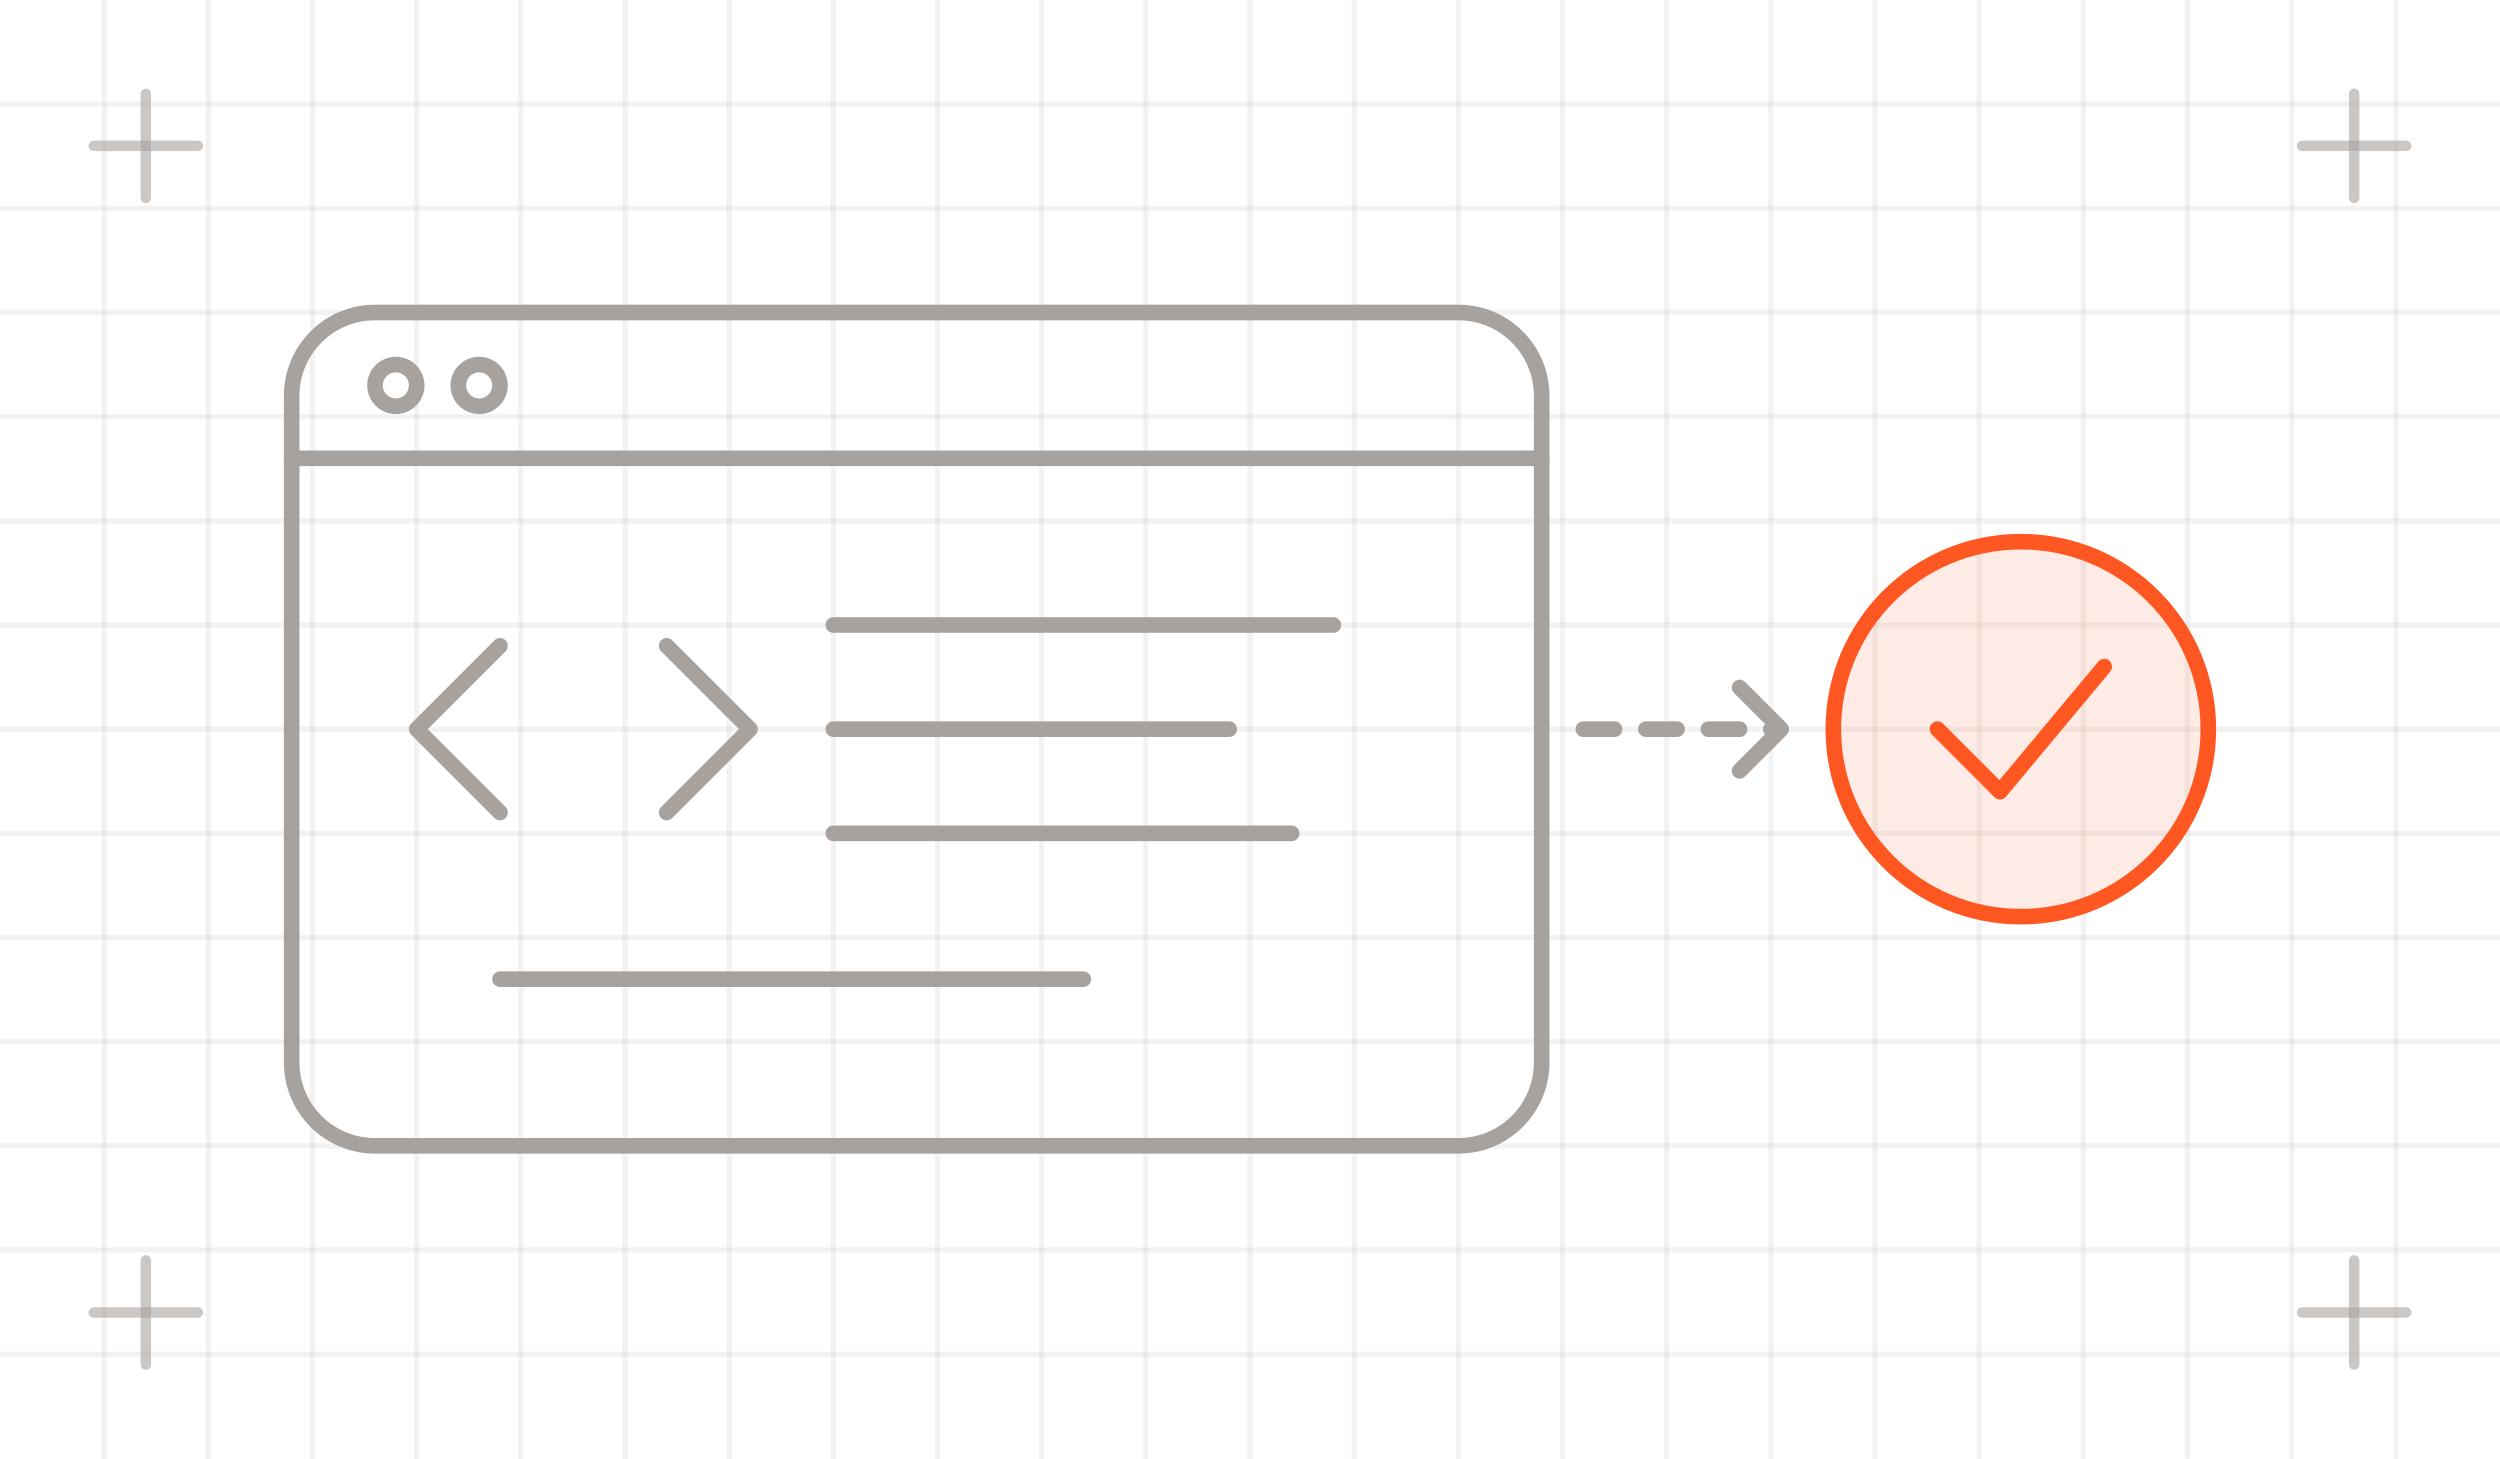
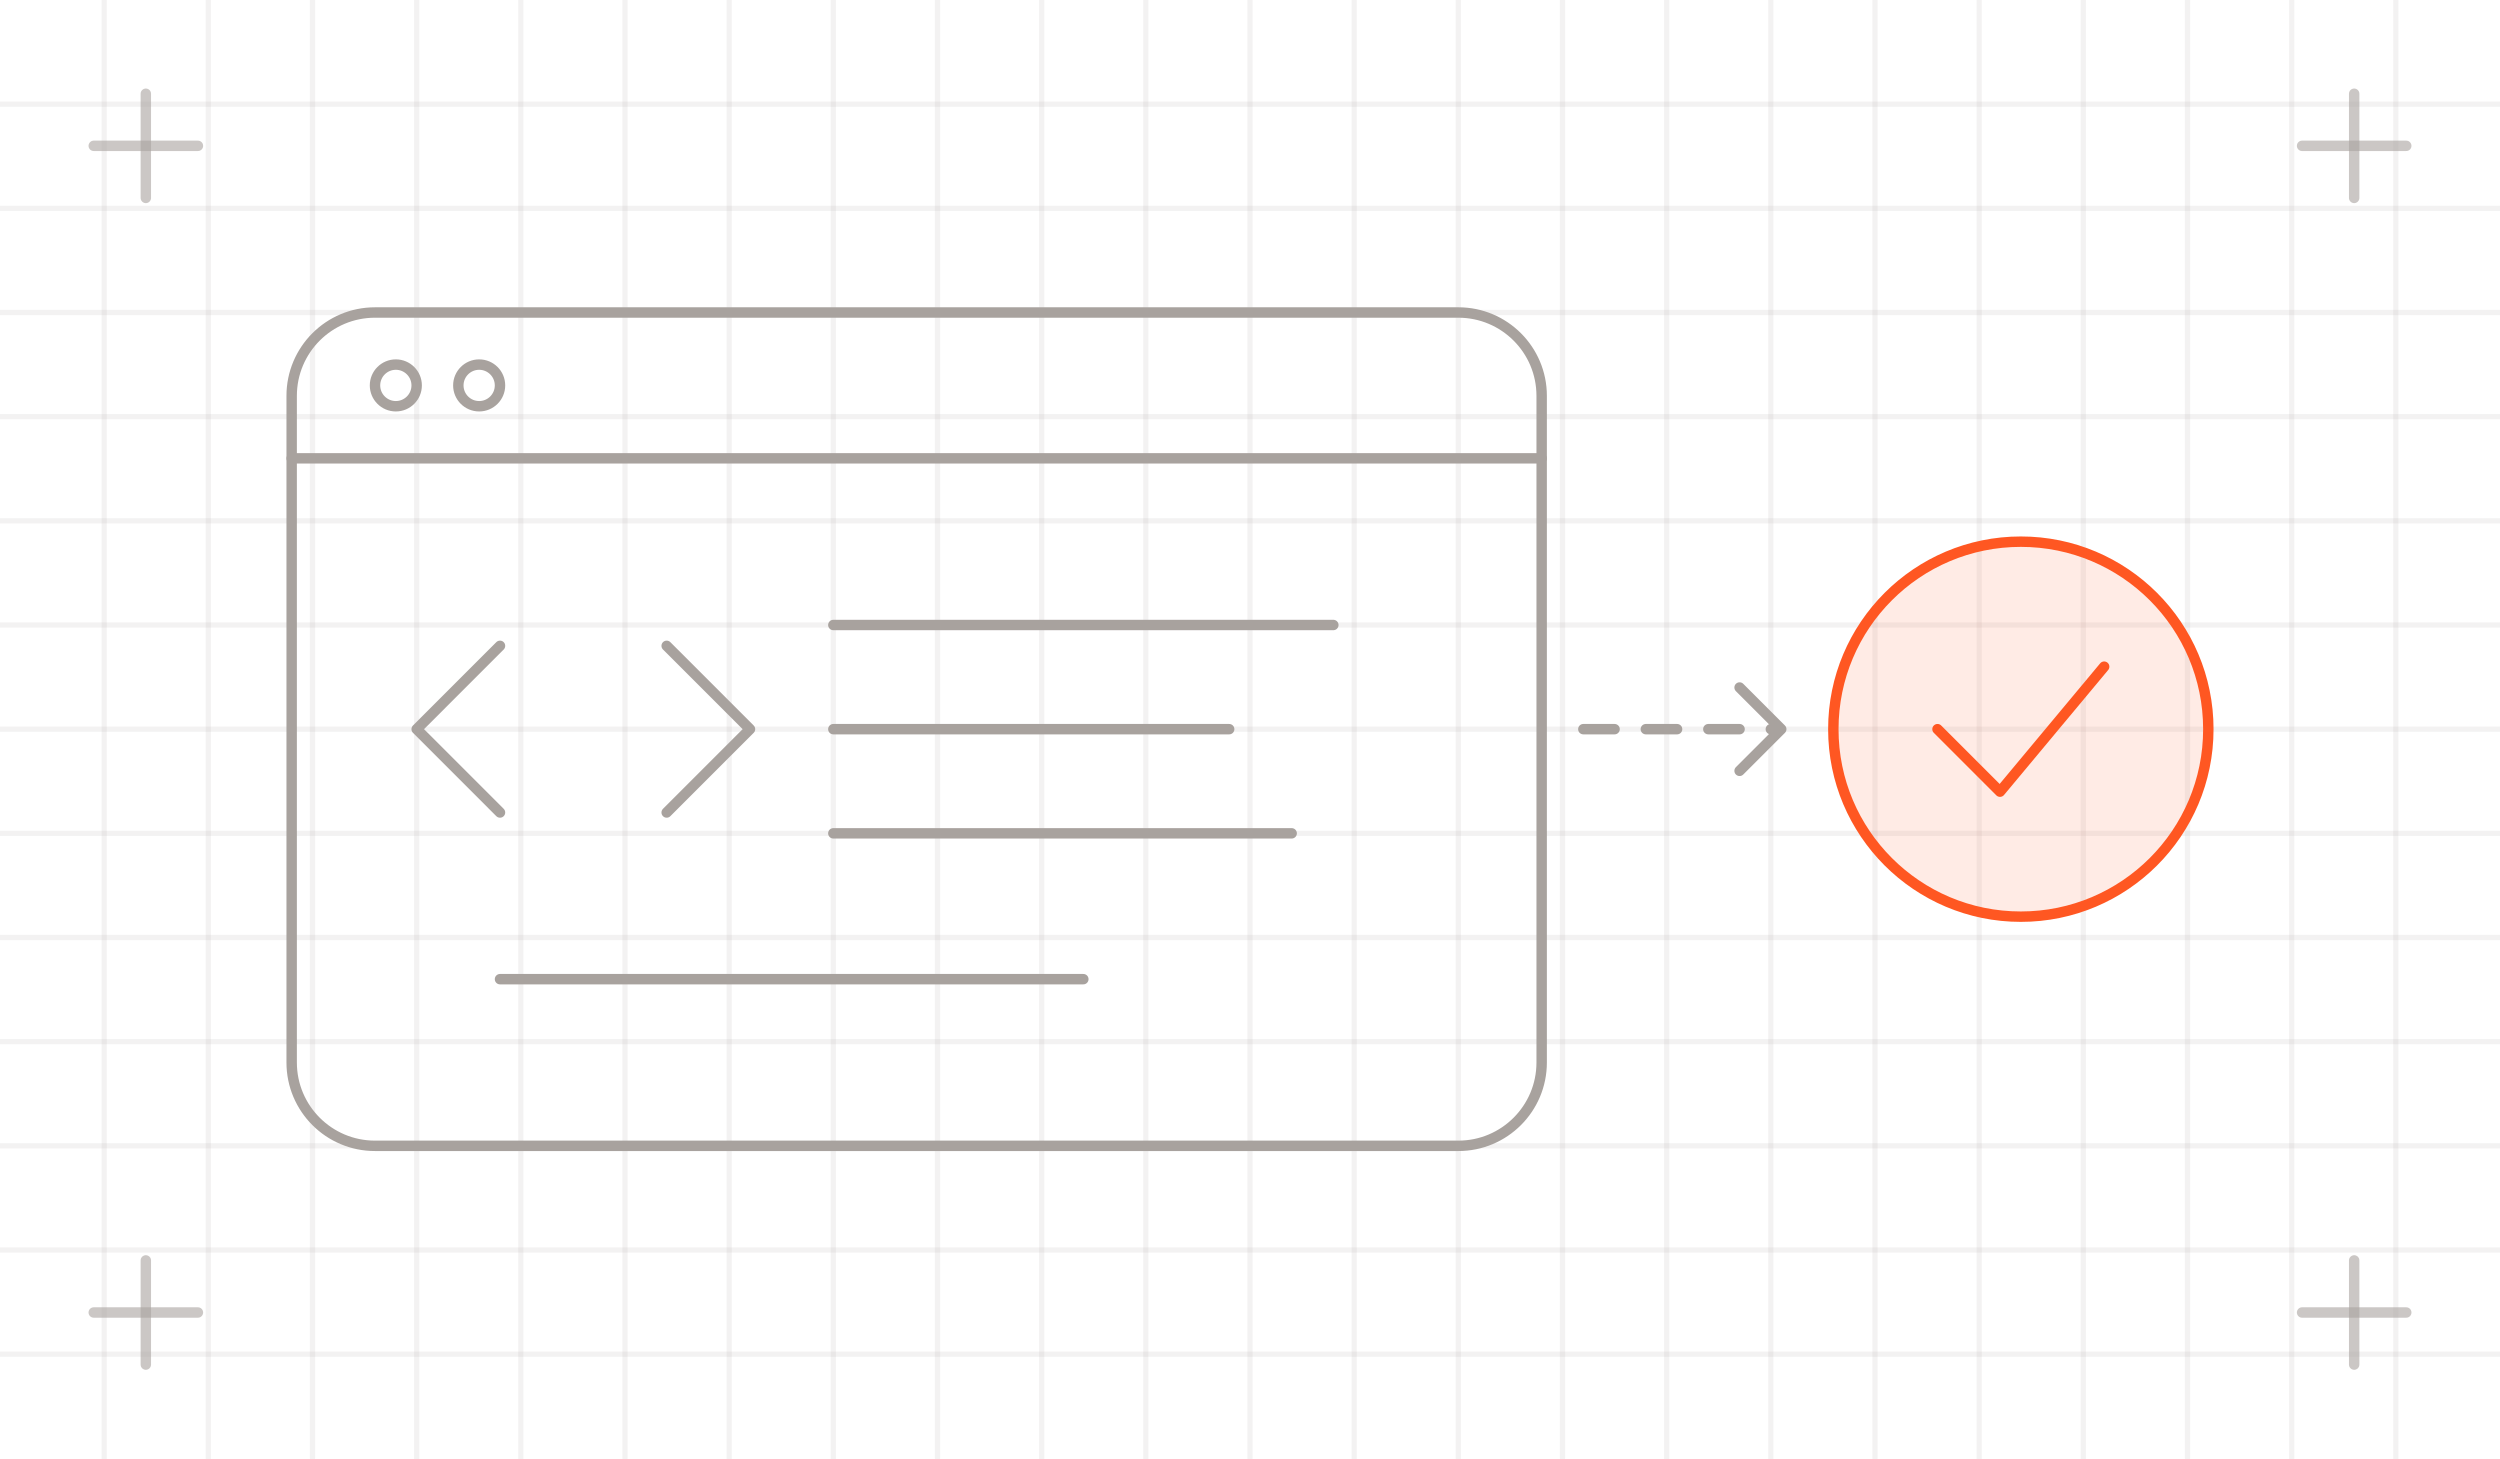
<svg xmlns="http://www.w3.org/2000/svg" viewBox="0 0 240 140" width="240" height="140" fill="none" stroke-linecap="round" stroke-linejoin="round">
  <g stroke="#A8A29E" stroke-opacity="0.14" stroke-width="0.5">
    <line x1="10" y1="0" x2="10" y2="140" />
    <line x1="20" y1="0" x2="20" y2="140" />
    <line x1="30" y1="0" x2="30" y2="140" />
    <line x1="40" y1="0" x2="40" y2="140" />
    <line x1="50" y1="0" x2="50" y2="140" />
    <line x1="60" y1="0" x2="60" y2="140" />
    <line x1="70" y1="0" x2="70" y2="140" />
    <line x1="80" y1="0" x2="80" y2="140" />
    <line x1="90" y1="0" x2="90" y2="140" />
    <line x1="100" y1="0" x2="100" y2="140" />
    <line x1="110" y1="0" x2="110" y2="140" />
    <line x1="120" y1="0" x2="120" y2="140" />
    <line x1="130" y1="0" x2="130" y2="140" />
    <line x1="140" y1="0" x2="140" y2="140" />
    <line x1="150" y1="0" x2="150" y2="140" />
    <line x1="160" y1="0" x2="160" y2="140" />
    <line x1="170" y1="0" x2="170" y2="140" />
    <line x1="180" y1="0" x2="180" y2="140" />
    <line x1="190" y1="0" x2="190" y2="140" />
    <line x1="200" y1="0" x2="200" y2="140" />
    <line x1="210" y1="0" x2="210" y2="140" />
    <line x1="220" y1="0" x2="220" y2="140" />
    <line x1="230" y1="0" x2="230" y2="140" />
    <line x1="0" y1="10" x2="240" y2="10" />
    <line x1="0" y1="20" x2="240" y2="20" />
    <line x1="0" y1="30" x2="240" y2="30" />
    <line x1="0" y1="40" x2="240" y2="40" />
    <line x1="0" y1="50" x2="240" y2="50" />
    <line x1="0" y1="60" x2="240" y2="60" />
    <line x1="0" y1="70" x2="240" y2="70" />
    <line x1="0" y1="80" x2="240" y2="80" />
    <line x1="0" y1="90" x2="240" y2="90" />
    <line x1="0" y1="100" x2="240" y2="100" />
    <line x1="0" y1="110" x2="240" y2="110" />
    <line x1="0" y1="120" x2="240" y2="120" />
    <line x1="0" y1="130" x2="240" y2="130" />
  </g>
  <g stroke="#A8A29E" stroke-opacity="0.6" stroke-width="1">
    <line x1="9" y1="14" x2="19" y2="14" />
    <line x1="14" y1="9" x2="14" y2="19" />
    <line x1="221" y1="14" x2="231" y2="14" />
    <line x1="226" y1="9" x2="226" y2="19" />
    <line x1="9" y1="126" x2="19" y2="126" />
    <line x1="14" y1="121" x2="14" y2="131" />
    <line x1="221" y1="126" x2="231" y2="126" />
    <line x1="226" y1="121" x2="226" y2="131" />
  </g>
-   <g stroke-width="1.5">
+   <g stroke-width="1">
    <rect x="28" y="30" width="120" height="80" rx="8" stroke="#A8A29E" fill="none" />
    <line x1="28" y1="44" x2="148" y2="44" stroke="#A8A29E" />
    <circle cx="38" cy="37" r="2" stroke="#A8A29E" fill="none" />
    <circle cx="46" cy="37" r="2" stroke="#A8A29E" fill="none" />
    <path d="M48 62 l-8 8 l8 8" stroke="#A8A29E" fill="none" />
    <path d="M64 62 l8 8 l-8 8" stroke="#A8A29E" fill="none" />
    <line x1="80" y1="60" x2="128" y2="60" stroke="#A8A29E" />
    <line x1="80" y1="70" x2="118" y2="70" stroke="#A8A29E" />
    <line x1="80" y1="80" x2="124" y2="80" stroke="#A8A29E" />
    <line x1="48" y1="94" x2="104" y2="94" stroke="#A8A29E" />
    <line x1="152" y1="70" x2="170" y2="70" stroke="#A8A29E" stroke-dasharray="3 3" />
    <path d="M167 66 l4 4 l-4 4" stroke="#A8A29E" fill="none" />
    <circle cx="194" cy="70" r="18" stroke="#FF5722" fill="#FF5722" fill-opacity="0.12" />
    <path d="M186 70 l6 6 l10 -12" stroke="#FF5722" fill="none" />
  </g>
</svg>
